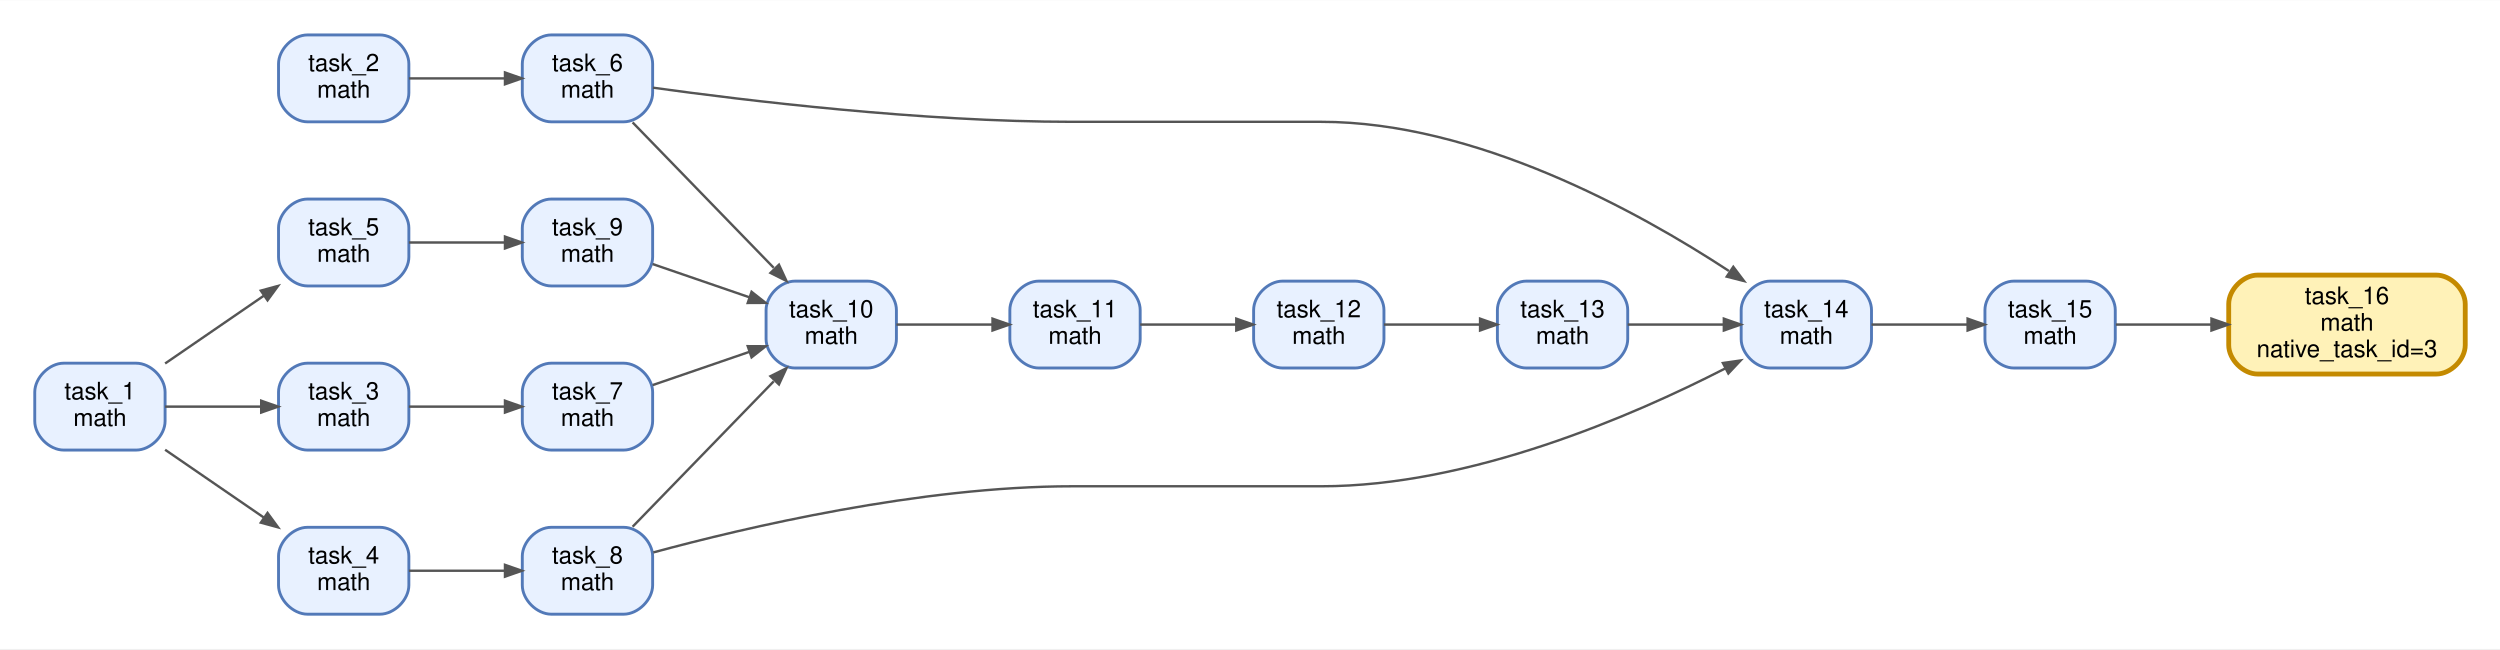
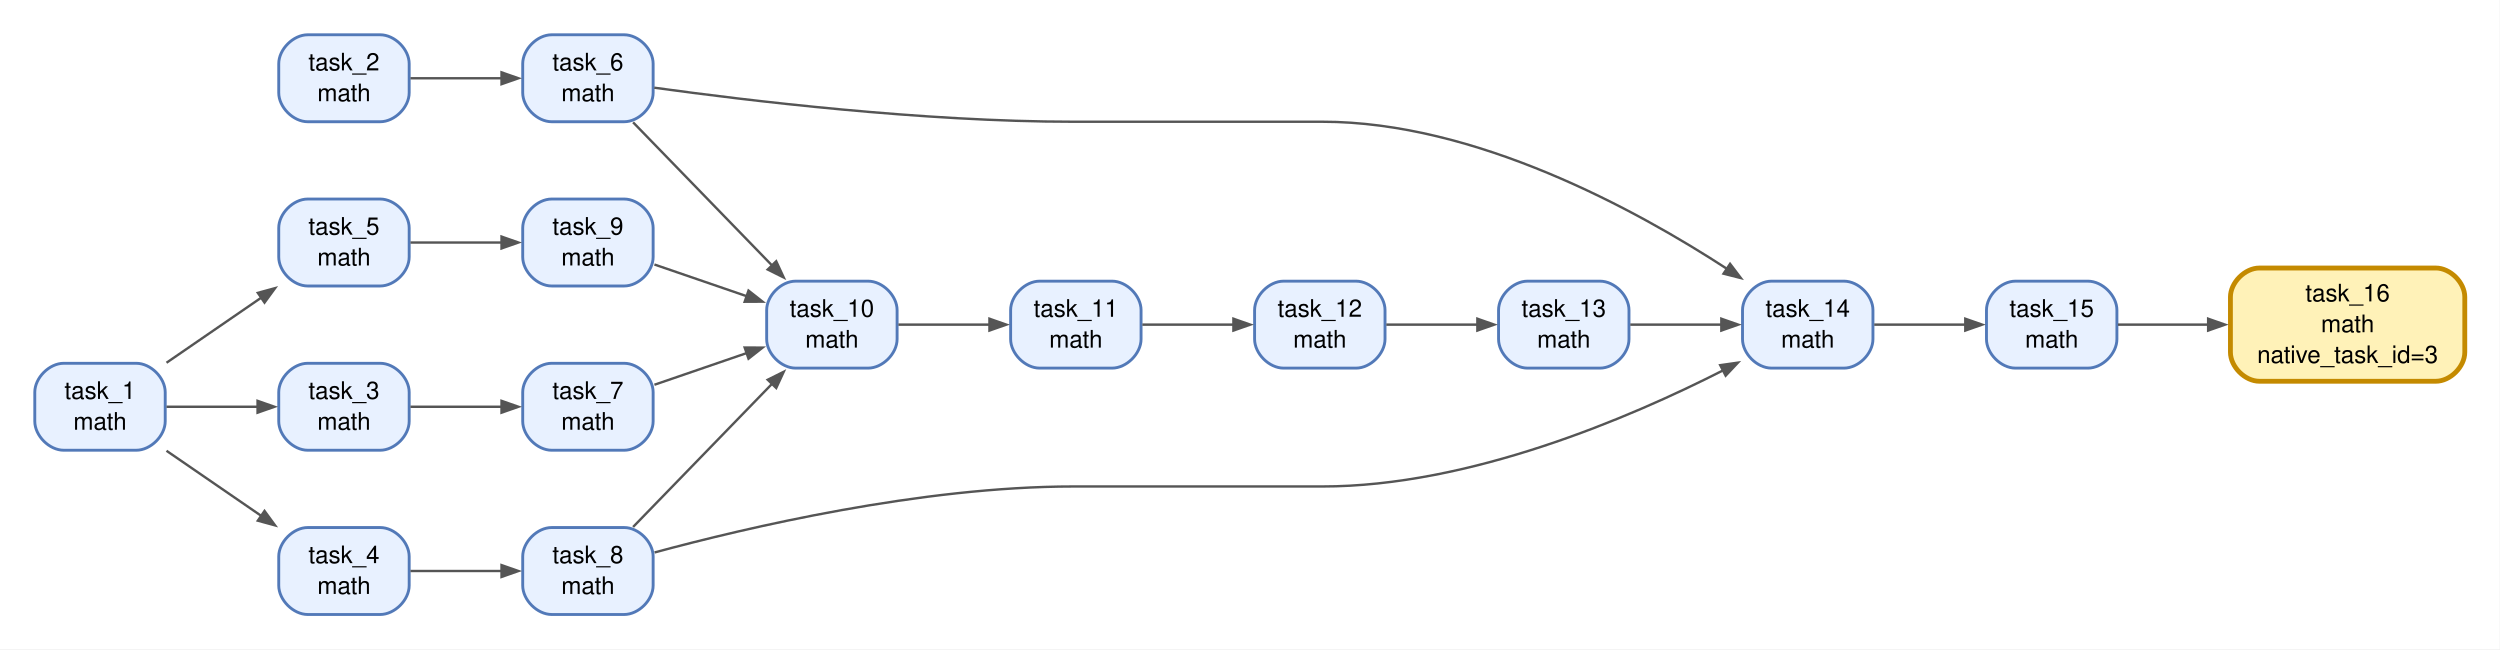
- <svg xmlns="http://www.w3.org/2000/svg" width="1036pt" height="269pt" viewBox="0.00 0.00 1035.80 268.80">
+ <svg xmlns="http://www.w3.org/2000/svg" width="1035pt" height="269pt" viewBox="0.00 0.00 1035.00 269.00">
  <g id="graph0" class="graph" transform="scale(1 1) rotate(0) translate(14.4 254.4)">
-     <polygon fill="white" stroke="transparent" points="-14.4,14.4 -14.4,-254.4 1021.4,-254.4 1021.4,14.4 -14.4,14.4" />
+     <polygon fill="white" stroke="none" points="-14.4,14.4 -14.4,-254.4 1020.42,-254.4 1020.42,14.4 -14.4,14.4" />
    <g id="node1" class="node">
      <path fill="#e8f1ff" stroke="#5279b8" stroke-width="1.2" d="M42,-104C42,-104 12,-104 12,-104 6,-104 0,-98 0,-92 0,-92 0,-80 0,-80 0,-74 6,-68 12,-68 12,-68 42,-68 42,-68 48,-68 54,-74 54,-80 54,-80 54,-92 54,-92 54,-98 48,-104 42,-104" />
-       <text text-anchor="middle" x="27" y="-89" font-family="Helvetica,sans-Serif" font-size="10.00">task_1</text>
-       <text text-anchor="middle" x="27" y="-78" font-family="Helvetica,sans-Serif" font-size="10.00">math</text>
+       <text xml:space="preserve" text-anchor="middle" x="27" y="-89.25" font-family="Helvetica,sans-Serif" font-size="10.00">task_1</text>
+       <text xml:space="preserve" text-anchor="middle" x="27" y="-76.5" font-family="Helvetica,sans-Serif" font-size="10.00">math</text>
    </g>
    <g id="node3" class="node">
      <path fill="#e8f1ff" stroke="#5279b8" stroke-width="1.2" d="M143,-104C143,-104 113,-104 113,-104 107,-104 101,-98 101,-92 101,-92 101,-80 101,-80 101,-74 107,-68 113,-68 113,-68 143,-68 143,-68 149,-68 155,-74 155,-80 155,-80 155,-92 155,-92 155,-98 149,-104 143,-104" />
-       <text text-anchor="middle" x="128" y="-89" font-family="Helvetica,sans-Serif" font-size="10.00">task_3</text>
-       <text text-anchor="middle" x="128" y="-78" font-family="Helvetica,sans-Serif" font-size="10.00">math</text>
+       <text xml:space="preserve" text-anchor="middle" x="128" y="-89.25" font-family="Helvetica,sans-Serif" font-size="10.00">task_3</text>
+       <text xml:space="preserve" text-anchor="middle" x="128" y="-76.5" font-family="Helvetica,sans-Serif" font-size="10.00">math</text>
    </g>
    <g id="edge1" class="edge">
-       <path fill="none" stroke="#555555" d="M54.01,-86C66.19,-86 80.84,-86 93.81,-86" />
-       <polygon fill="#555555" stroke="#555555" points="93.82,-88.45 100.82,-86 93.82,-83.55 93.82,-88.45" />
+       <path fill="none" stroke="#555555" d="M54.53,-86C66.16,-86 79.97,-86 92.4,-86" />
+       <polygon fill="#555555" stroke="#555555" points="92.23,-88.45 99.23,-86 92.23,-83.55 92.23,-88.45" />
    </g>
    <g id="node4" class="node">
      <path fill="#e8f1ff" stroke="#5279b8" stroke-width="1.2" d="M143,-36C143,-36 113,-36 113,-36 107,-36 101,-30 101,-24 101,-24 101,-12 101,-12 101,-6 107,0 113,0 113,0 143,0 143,0 149,0 155,-6 155,-12 155,-12 155,-24 155,-24 155,-30 149,-36 143,-36" />
-       <text text-anchor="middle" x="128" y="-21" font-family="Helvetica,sans-Serif" font-size="10.00">task_4</text>
-       <text text-anchor="middle" x="128" y="-10" font-family="Helvetica,sans-Serif" font-size="10.00">math</text>
+       <text xml:space="preserve" text-anchor="middle" x="128" y="-21.25" font-family="Helvetica,sans-Serif" font-size="10.00">task_4</text>
+       <text xml:space="preserve" text-anchor="middle" x="128" y="-8.5" font-family="Helvetica,sans-Serif" font-size="10.00">math</text>
    </g>
    <g id="edge2" class="edge">
-       <path fill="none" stroke="#555555" d="M54.01,-68.13C66.53,-59.53 81.66,-49.14 94.89,-40.06" />
-       <polygon fill="#555555" stroke="#555555" points="96.44,-41.97 100.82,-35.98 93.66,-37.93 96.44,-41.97" />
+       <path fill="none" stroke="#555555" d="M54.53,-67.78C66.61,-59.48 81.04,-49.57 93.83,-40.78" />
+       <polygon fill="#555555" stroke="#555555" points="95.11,-42.88 99.49,-36.89 92.34,-38.84 95.11,-42.88" />
    </g>
    <g id="node5" class="node">
      <path fill="#e8f1ff" stroke="#5279b8" stroke-width="1.2" d="M143,-172C143,-172 113,-172 113,-172 107,-172 101,-166 101,-160 101,-160 101,-148 101,-148 101,-142 107,-136 113,-136 113,-136 143,-136 143,-136 149,-136 155,-142 155,-148 155,-148 155,-160 155,-160 155,-166 149,-172 143,-172" />
-       <text text-anchor="middle" x="128" y="-157" font-family="Helvetica,sans-Serif" font-size="10.00">task_5</text>
-       <text text-anchor="middle" x="128" y="-146" font-family="Helvetica,sans-Serif" font-size="10.00">math</text>
+       <text xml:space="preserve" text-anchor="middle" x="128" y="-157.25" font-family="Helvetica,sans-Serif" font-size="10.00">task_5</text>
+       <text xml:space="preserve" text-anchor="middle" x="128" y="-144.5" font-family="Helvetica,sans-Serif" font-size="10.00">math</text>
    </g>
    <g id="edge3" class="edge">
-       <path fill="none" stroke="#555555" d="M54.01,-103.87C66.53,-112.47 81.66,-122.86 94.89,-131.94" />
-       <polygon fill="#555555" stroke="#555555" points="93.66,-134.07 100.82,-136.02 96.44,-130.03 93.66,-134.07" />
+       <path fill="none" stroke="#555555" d="M54.53,-104.22C66.61,-112.52 81.04,-122.43 93.83,-131.22" />
+       <polygon fill="#555555" stroke="#555555" points="92.34,-133.16 99.49,-135.11 95.11,-129.12 92.34,-133.16" />
    </g>
    <g id="node2" class="node">
      <path fill="#e8f1ff" stroke="#5279b8" stroke-width="1.2" d="M143,-240C143,-240 113,-240 113,-240 107,-240 101,-234 101,-228 101,-228 101,-216 101,-216 101,-210 107,-204 113,-204 113,-204 143,-204 143,-204 149,-204 155,-210 155,-216 155,-216 155,-228 155,-228 155,-234 149,-240 143,-240" />
-       <text text-anchor="middle" x="128" y="-225" font-family="Helvetica,sans-Serif" font-size="10.00">task_2</text>
-       <text text-anchor="middle" x="128" y="-214" font-family="Helvetica,sans-Serif" font-size="10.00">math</text>
+       <text xml:space="preserve" text-anchor="middle" x="128" y="-225.25" font-family="Helvetica,sans-Serif" font-size="10.00">task_2</text>
+       <text xml:space="preserve" text-anchor="middle" x="128" y="-212.5" font-family="Helvetica,sans-Serif" font-size="10.00">math</text>
    </g>
    <g id="node6" class="node">
      <path fill="#e8f1ff" stroke="#5279b8" stroke-width="1.2" d="M244,-240C244,-240 214,-240 214,-240 208,-240 202,-234 202,-228 202,-228 202,-216 202,-216 202,-210 208,-204 214,-204 214,-204 244,-204 244,-204 250,-204 256,-210 256,-216 256,-216 256,-228 256,-228 256,-234 250,-240 244,-240" />
-       <text text-anchor="middle" x="229" y="-225" font-family="Helvetica,sans-Serif" font-size="10.00">task_6</text>
-       <text text-anchor="middle" x="229" y="-214" font-family="Helvetica,sans-Serif" font-size="10.00">math</text>
+       <text xml:space="preserve" text-anchor="middle" x="229" y="-225.25" font-family="Helvetica,sans-Serif" font-size="10.00">task_6</text>
+       <text xml:space="preserve" text-anchor="middle" x="229" y="-212.5" font-family="Helvetica,sans-Serif" font-size="10.00">math</text>
    </g>
    <g id="edge4" class="edge">
-       <path fill="none" stroke="#555555" d="M155.01,-222C167.19,-222 181.84,-222 194.81,-222" />
-       <polygon fill="#555555" stroke="#555555" points="194.82,-224.45 201.82,-222 194.82,-219.55 194.82,-224.45" />
+       <path fill="none" stroke="#555555" d="M155.53,-222C167.16,-222 180.97,-222 193.4,-222" />
+       <polygon fill="#555555" stroke="#555555" points="193.23,-224.45 200.23,-222 193.23,-219.55 193.23,-224.45" />
    </g>
    <g id="node7" class="node">
      <path fill="#e8f1ff" stroke="#5279b8" stroke-width="1.2" d="M244,-104C244,-104 214,-104 214,-104 208,-104 202,-98 202,-92 202,-92 202,-80 202,-80 202,-74 208,-68 214,-68 214,-68 244,-68 244,-68 250,-68 256,-74 256,-80 256,-80 256,-92 256,-92 256,-98 250,-104 244,-104" />
-       <text text-anchor="middle" x="229" y="-89" font-family="Helvetica,sans-Serif" font-size="10.00">task_7</text>
-       <text text-anchor="middle" x="229" y="-78" font-family="Helvetica,sans-Serif" font-size="10.00">math</text>
+       <text xml:space="preserve" text-anchor="middle" x="229" y="-89.25" font-family="Helvetica,sans-Serif" font-size="10.00">task_7</text>
+       <text xml:space="preserve" text-anchor="middle" x="229" y="-76.5" font-family="Helvetica,sans-Serif" font-size="10.00">math</text>
    </g>
    <g id="edge5" class="edge">
-       <path fill="none" stroke="#555555" d="M155.01,-86C167.19,-86 181.84,-86 194.81,-86" />
-       <polygon fill="#555555" stroke="#555555" points="194.82,-88.45 201.82,-86 194.82,-83.55 194.82,-88.45" />
+       <path fill="none" stroke="#555555" d="M155.53,-86C167.16,-86 180.97,-86 193.4,-86" />
+       <polygon fill="#555555" stroke="#555555" points="193.23,-88.45 200.23,-86 193.23,-83.55 193.23,-88.45" />
    </g>
    <g id="node8" class="node">
      <path fill="#e8f1ff" stroke="#5279b8" stroke-width="1.2" d="M244,-36C244,-36 214,-36 214,-36 208,-36 202,-30 202,-24 202,-24 202,-12 202,-12 202,-6 208,0 214,0 214,0 244,0 244,0 250,0 256,-6 256,-12 256,-12 256,-24 256,-24 256,-30 250,-36 244,-36" />
-       <text text-anchor="middle" x="229" y="-21" font-family="Helvetica,sans-Serif" font-size="10.00">task_8</text>
-       <text text-anchor="middle" x="229" y="-10" font-family="Helvetica,sans-Serif" font-size="10.00">math</text>
+       <text xml:space="preserve" text-anchor="middle" x="229" y="-21.25" font-family="Helvetica,sans-Serif" font-size="10.00">task_8</text>
+       <text xml:space="preserve" text-anchor="middle" x="229" y="-8.5" font-family="Helvetica,sans-Serif" font-size="10.00">math</text>
    </g>
    <g id="edge6" class="edge">
-       <path fill="none" stroke="#555555" d="M155.01,-18C167.19,-18 181.84,-18 194.81,-18" />
-       <polygon fill="#555555" stroke="#555555" points="194.82,-20.45 201.82,-18 194.82,-15.55 194.82,-20.45" />
+       <path fill="none" stroke="#555555" d="M155.53,-18C167.16,-18 180.97,-18 193.4,-18" />
+       <polygon fill="#555555" stroke="#555555" points="193.23,-20.45 200.23,-18 193.23,-15.55 193.23,-20.45" />
    </g>
    <g id="node9" class="node">
      <path fill="#e8f1ff" stroke="#5279b8" stroke-width="1.2" d="M244,-172C244,-172 214,-172 214,-172 208,-172 202,-166 202,-160 202,-160 202,-148 202,-148 202,-142 208,-136 214,-136 214,-136 244,-136 244,-136 250,-136 256,-142 256,-148 256,-148 256,-160 256,-160 256,-166 250,-172 244,-172" />
-       <text text-anchor="middle" x="229" y="-157" font-family="Helvetica,sans-Serif" font-size="10.00">task_9</text>
-       <text text-anchor="middle" x="229" y="-146" font-family="Helvetica,sans-Serif" font-size="10.00">math</text>
+       <text xml:space="preserve" text-anchor="middle" x="229" y="-157.25" font-family="Helvetica,sans-Serif" font-size="10.00">task_9</text>
+       <text xml:space="preserve" text-anchor="middle" x="229" y="-144.5" font-family="Helvetica,sans-Serif" font-size="10.00">math</text>
    </g>
    <g id="edge7" class="edge">
-       <path fill="none" stroke="#555555" d="M155.01,-154C167.19,-154 181.84,-154 194.81,-154" />
-       <polygon fill="#555555" stroke="#555555" points="194.82,-156.45 201.82,-154 194.82,-151.55 194.82,-156.45" />
+       <path fill="none" stroke="#555555" d="M155.53,-154C167.16,-154 180.97,-154 193.4,-154" />
+       <polygon fill="#555555" stroke="#555555" points="193.23,-156.45 200.23,-154 193.23,-151.55 193.23,-156.45" />
    </g>
    <g id="node10" class="node">
      <path fill="#e8f1ff" stroke="#5279b8" stroke-width="1.2" d="M345,-138C345,-138 315,-138 315,-138 309,-138 303,-132 303,-126 303,-126 303,-114 303,-114 303,-108 309,-102 315,-102 315,-102 345,-102 345,-102 351,-102 357,-108 357,-114 357,-114 357,-126 357,-126 357,-132 351,-138 345,-138" />
-       <text text-anchor="middle" x="330" y="-123" font-family="Helvetica,sans-Serif" font-size="10.00">task_10</text>
-       <text text-anchor="middle" x="330" y="-112" font-family="Helvetica,sans-Serif" font-size="10.00">math</text>
+       <text xml:space="preserve" text-anchor="middle" x="330" y="-123.25" font-family="Helvetica,sans-Serif" font-size="10.00">task_10</text>
+       <text xml:space="preserve" text-anchor="middle" x="330" y="-110.5" font-family="Helvetica,sans-Serif" font-size="10.00">math</text>
    </g>
    <g id="edge8" class="edge">
-       <path fill="none" stroke="#555555" d="M247.7,-203.76C264.03,-186.94 288.37,-161.86 306.16,-143.53" />
-       <polygon fill="#555555" stroke="#555555" points="308.34,-144.81 311.45,-138.08 304.82,-141.39 308.34,-144.81" />
+       <path fill="none" stroke="#555555" d="M247.7,-203.76C263.79,-187.19 287.65,-162.6 305.37,-144.35" />
+       <polygon fill="#555555" stroke="#555555" points="306.95,-146.24 310.07,-139.51 303.43,-142.82 306.95,-146.24" />
    </g>
    <g id="node14" class="node">
      <path fill="#e8f1ff" stroke="#5279b8" stroke-width="1.2" d="M749,-138C749,-138 719,-138 719,-138 713,-138 707,-132 707,-126 707,-126 707,-114 707,-114 707,-108 713,-102 719,-102 719,-102 749,-102 749,-102 755,-102 761,-108 761,-114 761,-114 761,-126 761,-126 761,-132 755,-138 749,-138" />
-       <text text-anchor="middle" x="734" y="-123" font-family="Helvetica,sans-Serif" font-size="10.00">task_14</text>
-       <text text-anchor="middle" x="734" y="-112" font-family="Helvetica,sans-Serif" font-size="10.00">math</text>
+       <text xml:space="preserve" text-anchor="middle" x="734" y="-123.25" font-family="Helvetica,sans-Serif" font-size="10.00">task_14</text>
+       <text xml:space="preserve" text-anchor="middle" x="734" y="-110.5" font-family="Helvetica,sans-Serif" font-size="10.00">math</text>
    </g>
    <g id="edge9" class="edge">
-       <path fill="none" stroke="#555555" d="M256.14,-218.14C294.27,-212.85 367.42,-204 430,-204 430,-204 430,-204 533,-204 596.9,-204 663.96,-167.1 701.92,-142.21" />
-       <polygon fill="#555555" stroke="#555555" points="703.74,-143.94 708.2,-138.02 701.02,-139.86 703.74,-143.94" />
+       <path fill="none" stroke="#555555" d="M256.46,-218.09C294.68,-212.8 367.6,-204 430,-204 430,-204 430,-204 533,-204 596.28,-204 662.66,-167.81 700.81,-142.94" />
+       <polygon fill="#555555" stroke="#555555" points="701.85,-145.18 706.33,-139.27 699.14,-141.1 701.85,-145.18" />
    </g>
    <g id="edge10" class="edge">
-       <path fill="none" stroke="#555555" d="M256.01,-94.93C268.3,-99.16 283.12,-104.24 296.17,-108.73" />
-       <polygon fill="#555555" stroke="#555555" points="295.4,-111.05 302.82,-111.01 296.99,-106.42 295.4,-111.05" />
+       <path fill="none" stroke="#555555" d="M256.53,-95.11C268.28,-99.15 282.24,-103.94 294.76,-108.24" />
+       <polygon fill="#555555" stroke="#555555" points="293.89,-110.53 301.31,-110.49 295.48,-105.9 293.89,-110.53" />
    </g>
    <g id="edge11" class="edge">
-       <path fill="none" stroke="#555555" d="M247.7,-36.24C264.03,-53.06 288.37,-78.14 306.16,-96.47" />
-       <polygon fill="#555555" stroke="#555555" points="304.82,-98.61 311.45,-101.92 308.34,-95.19 304.82,-98.61" />
+       <path fill="none" stroke="#555555" d="M247.7,-36.24C263.79,-52.81 287.65,-77.4 305.37,-95.65" />
+       <polygon fill="#555555" stroke="#555555" points="303.43,-97.18 310.07,-100.49 306.95,-93.76 303.43,-97.18" />
    </g>
    <g id="edge12" class="edge">
-       <path fill="none" stroke="#555555" d="M256.27,-25.59C294.26,-35.89 366.9,-53 430,-53 430,-53 430,-53 533,-53 594.62,-53 661.64,-81.95 700.34,-101.79" />
-       <polygon fill="#555555" stroke="#555555" points="699.43,-104.07 706.77,-105.13 701.69,-99.73 699.43,-104.07" />
+       <path fill="none" stroke="#555555" d="M256.59,-25.68C294.67,-35.98 367.08,-53 430,-53 430,-53 430,-53 533,-53 593.94,-53 660.16,-81.31 699.05,-101.12" />
+       <polygon fill="#555555" stroke="#555555" points="697.77,-103.22 705.11,-104.27 700.02,-98.87 697.77,-103.22" />
    </g>
    <g id="edge13" class="edge">
-       <path fill="none" stroke="#555555" d="M256.01,-145.07C268.3,-140.84 283.12,-135.76 296.17,-131.27" />
-       <polygon fill="#555555" stroke="#555555" points="296.99,-133.58 302.82,-128.99 295.4,-128.95 296.99,-133.58" />
+       <path fill="none" stroke="#555555" d="M256.53,-144.89C268.28,-140.85 282.24,-136.06 294.76,-131.76" />
+       <polygon fill="#555555" stroke="#555555" points="295.48,-134.1 301.31,-129.51 293.89,-129.47 295.48,-134.1" />
    </g>
    <g id="node11" class="node">
      <path fill="#e8f1ff" stroke="#5279b8" stroke-width="1.2" d="M446,-138C446,-138 416,-138 416,-138 410,-138 404,-132 404,-126 404,-126 404,-114 404,-114 404,-108 410,-102 416,-102 416,-102 446,-102 446,-102 452,-102 458,-108 458,-114 458,-114 458,-126 458,-126 458,-132 452,-138 446,-138" />
-       <text text-anchor="middle" x="431" y="-123" font-family="Helvetica,sans-Serif" font-size="10.00">task_11</text>
-       <text text-anchor="middle" x="431" y="-112" font-family="Helvetica,sans-Serif" font-size="10.00">math</text>
+       <text xml:space="preserve" text-anchor="middle" x="431" y="-123.25" font-family="Helvetica,sans-Serif" font-size="10.00">task_11</text>
+       <text xml:space="preserve" text-anchor="middle" x="431" y="-110.5" font-family="Helvetica,sans-Serif" font-size="10.00">math</text>
    </g>
    <g id="edge14" class="edge">
-       <path fill="none" stroke="#555555" d="M357.01,-120C369.19,-120 383.84,-120 396.81,-120" />
-       <polygon fill="#555555" stroke="#555555" points="396.82,-122.45 403.82,-120 396.82,-117.55 396.82,-122.45" />
+       <path fill="none" stroke="#555555" d="M357.53,-120C369.16,-120 382.97,-120 395.4,-120" />
+       <polygon fill="#555555" stroke="#555555" points="395.23,-122.45 402.23,-120 395.23,-117.55 395.23,-122.45" />
    </g>
    <g id="node12" class="node">
      <path fill="#e8f1ff" stroke="#5279b8" stroke-width="1.2" d="M547,-138C547,-138 517,-138 517,-138 511,-138 505,-132 505,-126 505,-126 505,-114 505,-114 505,-108 511,-102 517,-102 517,-102 547,-102 547,-102 553,-102 559,-108 559,-114 559,-114 559,-126 559,-126 559,-132 553,-138 547,-138" />
-       <text text-anchor="middle" x="532" y="-123" font-family="Helvetica,sans-Serif" font-size="10.00">task_12</text>
-       <text text-anchor="middle" x="532" y="-112" font-family="Helvetica,sans-Serif" font-size="10.00">math</text>
+       <text xml:space="preserve" text-anchor="middle" x="532" y="-123.25" font-family="Helvetica,sans-Serif" font-size="10.00">task_12</text>
+       <text xml:space="preserve" text-anchor="middle" x="532" y="-110.5" font-family="Helvetica,sans-Serif" font-size="10.00">math</text>
    </g>
    <g id="edge15" class="edge">
-       <path fill="none" stroke="#555555" d="M458.01,-120C470.19,-120 484.84,-120 497.81,-120" />
-       <polygon fill="#555555" stroke="#555555" points="497.82,-122.45 504.82,-120 497.82,-117.55 497.82,-122.45" />
+       <path fill="none" stroke="#555555" d="M458.53,-120C470.16,-120 483.97,-120 496.4,-120" />
+       <polygon fill="#555555" stroke="#555555" points="496.23,-122.45 503.23,-120 496.23,-117.55 496.23,-122.45" />
    </g>
    <g id="node13" class="node">
      <path fill="#e8f1ff" stroke="#5279b8" stroke-width="1.2" d="M648,-138C648,-138 618,-138 618,-138 612,-138 606,-132 606,-126 606,-126 606,-114 606,-114 606,-108 612,-102 618,-102 618,-102 648,-102 648,-102 654,-102 660,-108 660,-114 660,-114 660,-126 660,-126 660,-132 654,-138 648,-138" />
-       <text text-anchor="middle" x="633" y="-123" font-family="Helvetica,sans-Serif" font-size="10.00">task_13</text>
-       <text text-anchor="middle" x="633" y="-112" font-family="Helvetica,sans-Serif" font-size="10.00">math</text>
+       <text xml:space="preserve" text-anchor="middle" x="633" y="-123.25" font-family="Helvetica,sans-Serif" font-size="10.00">task_13</text>
+       <text xml:space="preserve" text-anchor="middle" x="633" y="-110.5" font-family="Helvetica,sans-Serif" font-size="10.00">math</text>
    </g>
    <g id="edge16" class="edge">
-       <path fill="none" stroke="#555555" d="M559.01,-120C571.19,-120 585.84,-120 598.81,-120" />
-       <polygon fill="#555555" stroke="#555555" points="598.82,-122.45 605.82,-120 598.82,-117.55 598.82,-122.45" />
+       <path fill="none" stroke="#555555" d="M559.53,-120C571.16,-120 584.97,-120 597.4,-120" />
+       <polygon fill="#555555" stroke="#555555" points="597.23,-122.45 604.23,-120 597.23,-117.55 597.23,-122.45" />
    </g>
    <g id="edge17" class="edge">
-       <path fill="none" stroke="#555555" d="M660.01,-120C672.19,-120 686.84,-120 699.81,-120" />
-       <polygon fill="#555555" stroke="#555555" points="699.82,-122.45 706.82,-120 699.82,-117.55 699.82,-122.45" />
+       <path fill="none" stroke="#555555" d="M660.53,-120C672.16,-120 685.97,-120 698.4,-120" />
+       <polygon fill="#555555" stroke="#555555" points="698.23,-122.45 705.23,-120 698.23,-117.55 698.23,-122.45" />
    </g>
    <g id="node15" class="node">
      <path fill="#e8f1ff" stroke="#5279b8" stroke-width="1.2" d="M850,-138C850,-138 820,-138 820,-138 814,-138 808,-132 808,-126 808,-126 808,-114 808,-114 808,-108 814,-102 820,-102 820,-102 850,-102 850,-102 856,-102 862,-108 862,-114 862,-114 862,-126 862,-126 862,-132 856,-138 850,-138" />
-       <text text-anchor="middle" x="835" y="-123" font-family="Helvetica,sans-Serif" font-size="10.00">task_15</text>
-       <text text-anchor="middle" x="835" y="-112" font-family="Helvetica,sans-Serif" font-size="10.00">math</text>
+       <text xml:space="preserve" text-anchor="middle" x="835" y="-123.25" font-family="Helvetica,sans-Serif" font-size="10.00">task_15</text>
+       <text xml:space="preserve" text-anchor="middle" x="835" y="-110.5" font-family="Helvetica,sans-Serif" font-size="10.00">math</text>
    </g>
    <g id="edge18" class="edge">
-       <path fill="none" stroke="#555555" d="M761.01,-120C773.19,-120 787.84,-120 800.81,-120" />
-       <polygon fill="#555555" stroke="#555555" points="800.82,-122.45 807.82,-120 800.82,-117.55 800.82,-122.45" />
+       <path fill="none" stroke="#555555" d="M761.53,-120C773.16,-120 786.97,-120 799.4,-120" />
+       <polygon fill="#555555" stroke="#555555" points="799.23,-122.45 806.23,-120 799.23,-117.55 799.23,-122.45" />
    </g>
    <g id="node16" class="node">
-       <path fill="#fff2b8" stroke="#c48a00" stroke-width="2" d="M995,-140.5C995,-140.5 921,-140.5 921,-140.5 915,-140.5 909,-134.5 909,-128.5 909,-128.5 909,-111.5 909,-111.5 909,-105.5 915,-99.5 921,-99.5 921,-99.5 995,-99.5 995,-99.5 1001,-99.5 1007,-105.5 1007,-111.5 1007,-111.5 1007,-128.5 1007,-128.5 1007,-134.5 1001,-140.5 995,-140.5" />
-       <text text-anchor="middle" x="958" y="-128.5" font-family="Helvetica,sans-Serif" font-size="10.00">task_16</text>
-       <text text-anchor="middle" x="958" y="-117.5" font-family="Helvetica,sans-Serif" font-size="10.00">math</text>
-       <text text-anchor="middle" x="958" y="-106.5" font-family="Helvetica,sans-Serif" font-size="10.00">native_task_id=3</text>
+       <path fill="#fff2b8" stroke="#c48a00" stroke-width="2" d="M994.02,-143.44C994.02,-143.44 921,-143.44 921,-143.44 915,-143.44 909,-137.44 909,-131.44 909,-131.44 909,-108.56 909,-108.56 909,-102.56 915,-96.56 921,-96.56 921,-96.56 994.02,-96.56 994.02,-96.56 1000.02,-96.56 1006.02,-102.56 1006.02,-108.56 1006.02,-108.56 1006.02,-131.44 1006.02,-131.44 1006.02,-137.44 1000.02,-143.44 994.02,-143.44" />
+       <text xml:space="preserve" text-anchor="middle" x="957.51" y="-129.62" font-family="Helvetica,sans-Serif" font-size="10.00">task_16</text>
+       <text xml:space="preserve" text-anchor="middle" x="957.51" y="-116.88" font-family="Helvetica,sans-Serif" font-size="10.00">math</text>
+       <text xml:space="preserve" text-anchor="middle" x="957.51" y="-104.12" font-family="Helvetica,sans-Serif" font-size="10.00">native_task_id=3</text>
    </g>
    <g id="edge19" class="edge">
-       <path fill="none" stroke="#555555" d="M862.26,-120C873.86,-120 887.96,-120 901.71,-120" />
-       <polygon fill="#555555" stroke="#555555" points="901.85,-122.45 908.85,-120 901.85,-117.55 901.85,-122.45" />
+       <path fill="none" stroke="#555555" d="M862.45,-120C873.47,-120 886.73,-120 899.77,-120" />
+       <polygon fill="#555555" stroke="#555555" points="899.77,-122.45 906.77,-120 899.77,-117.55 899.77,-122.45" />
    </g>
  </g>
</svg>
